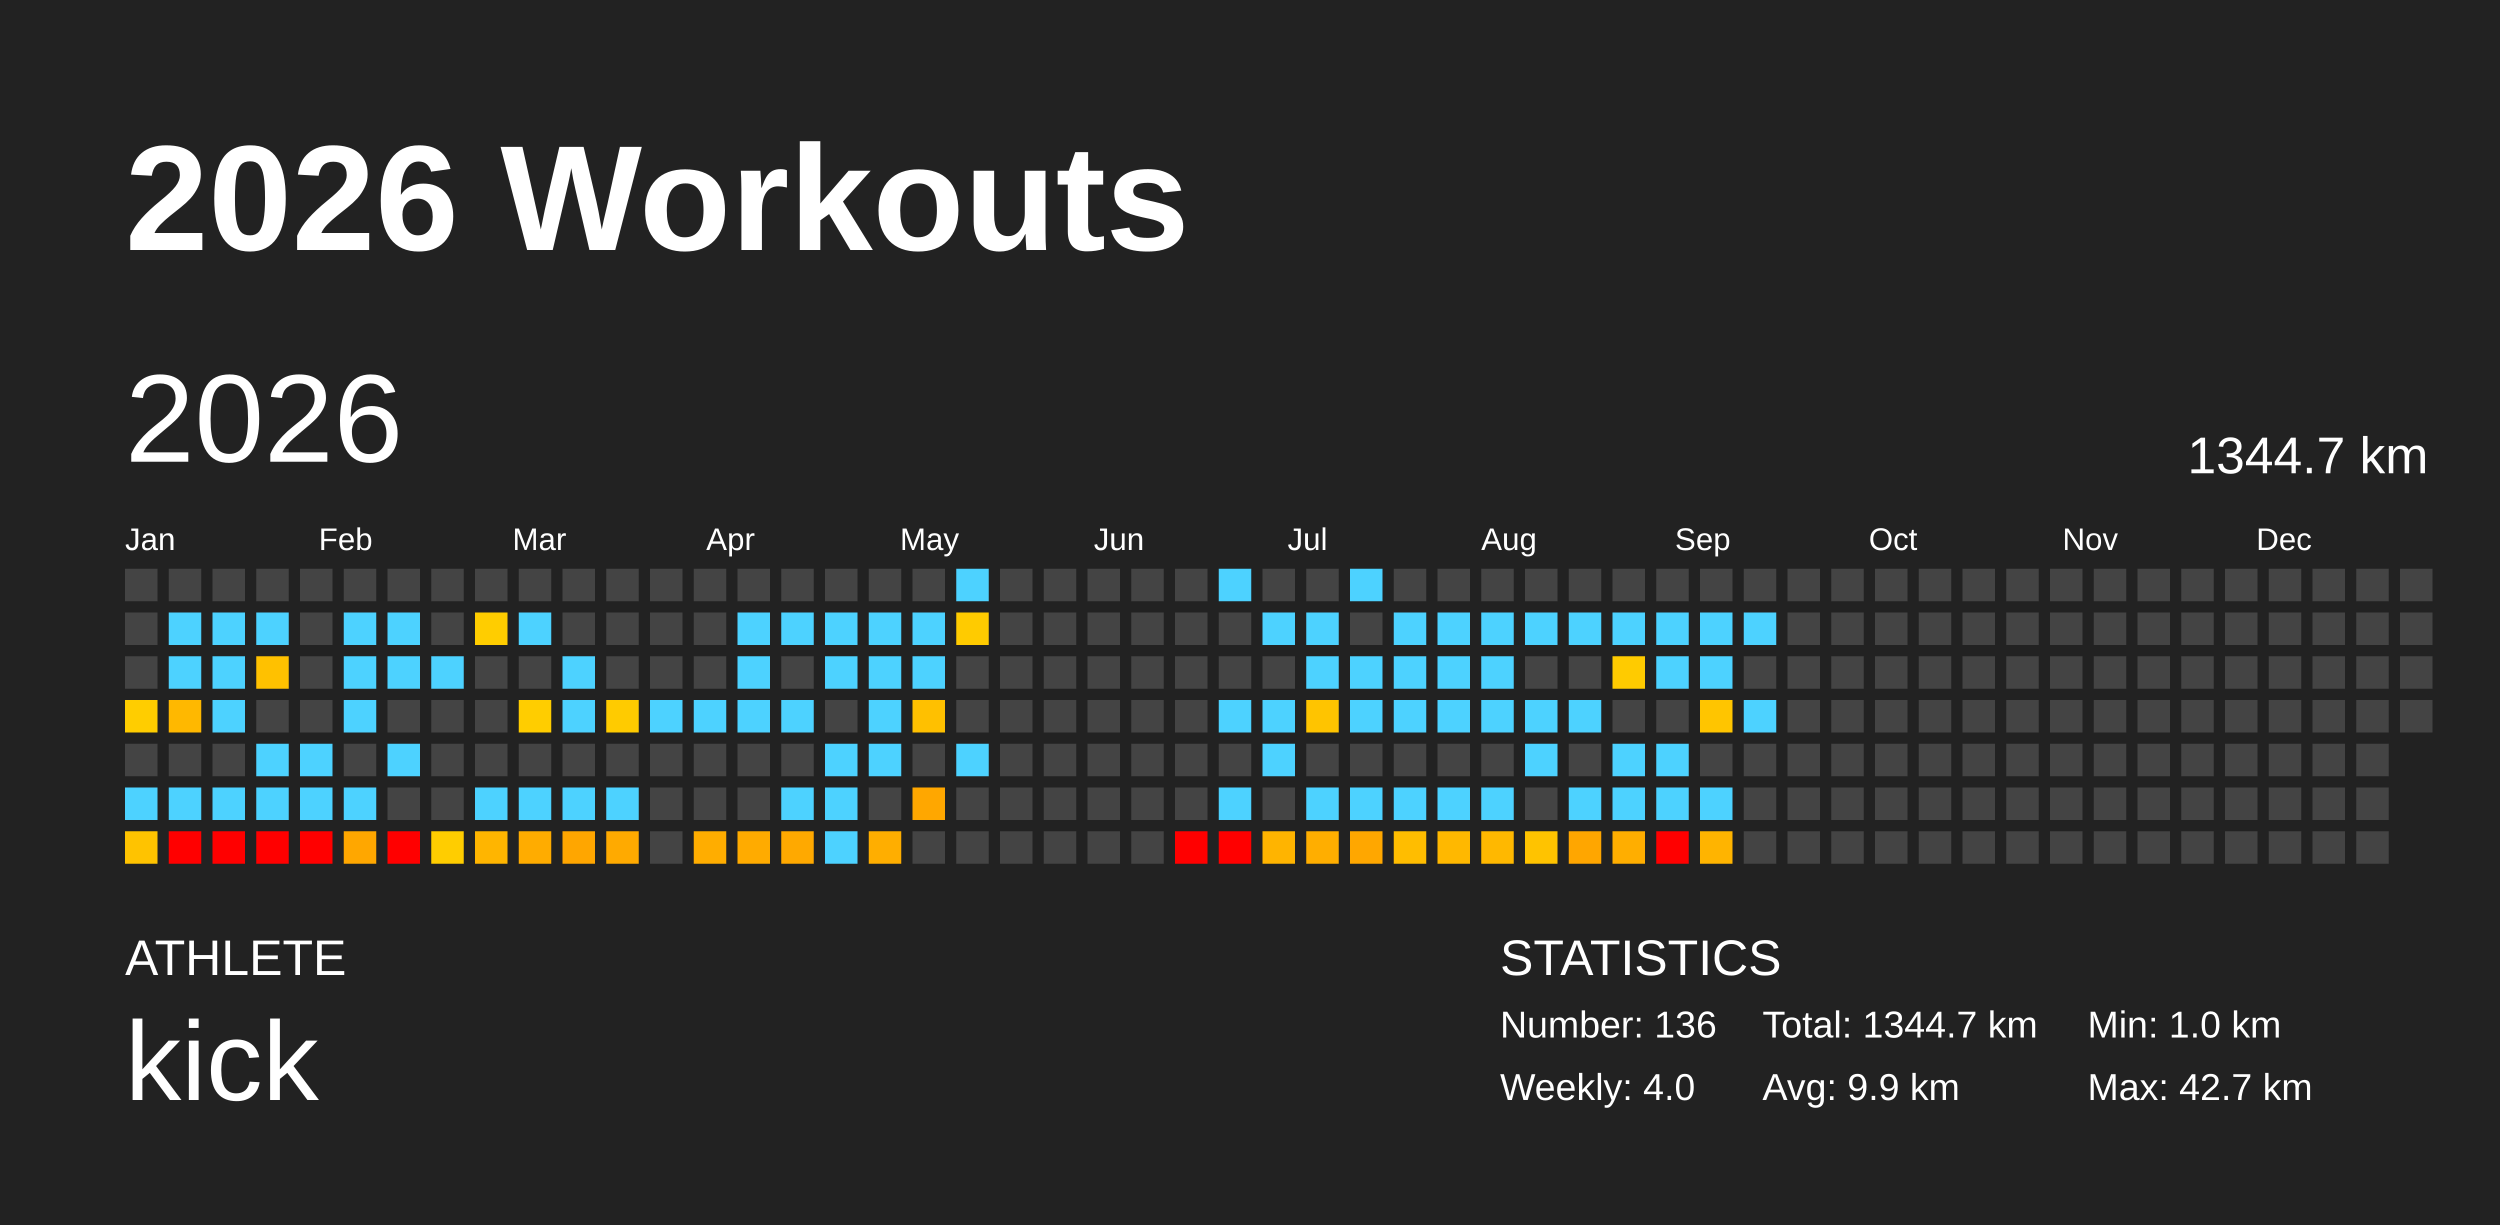
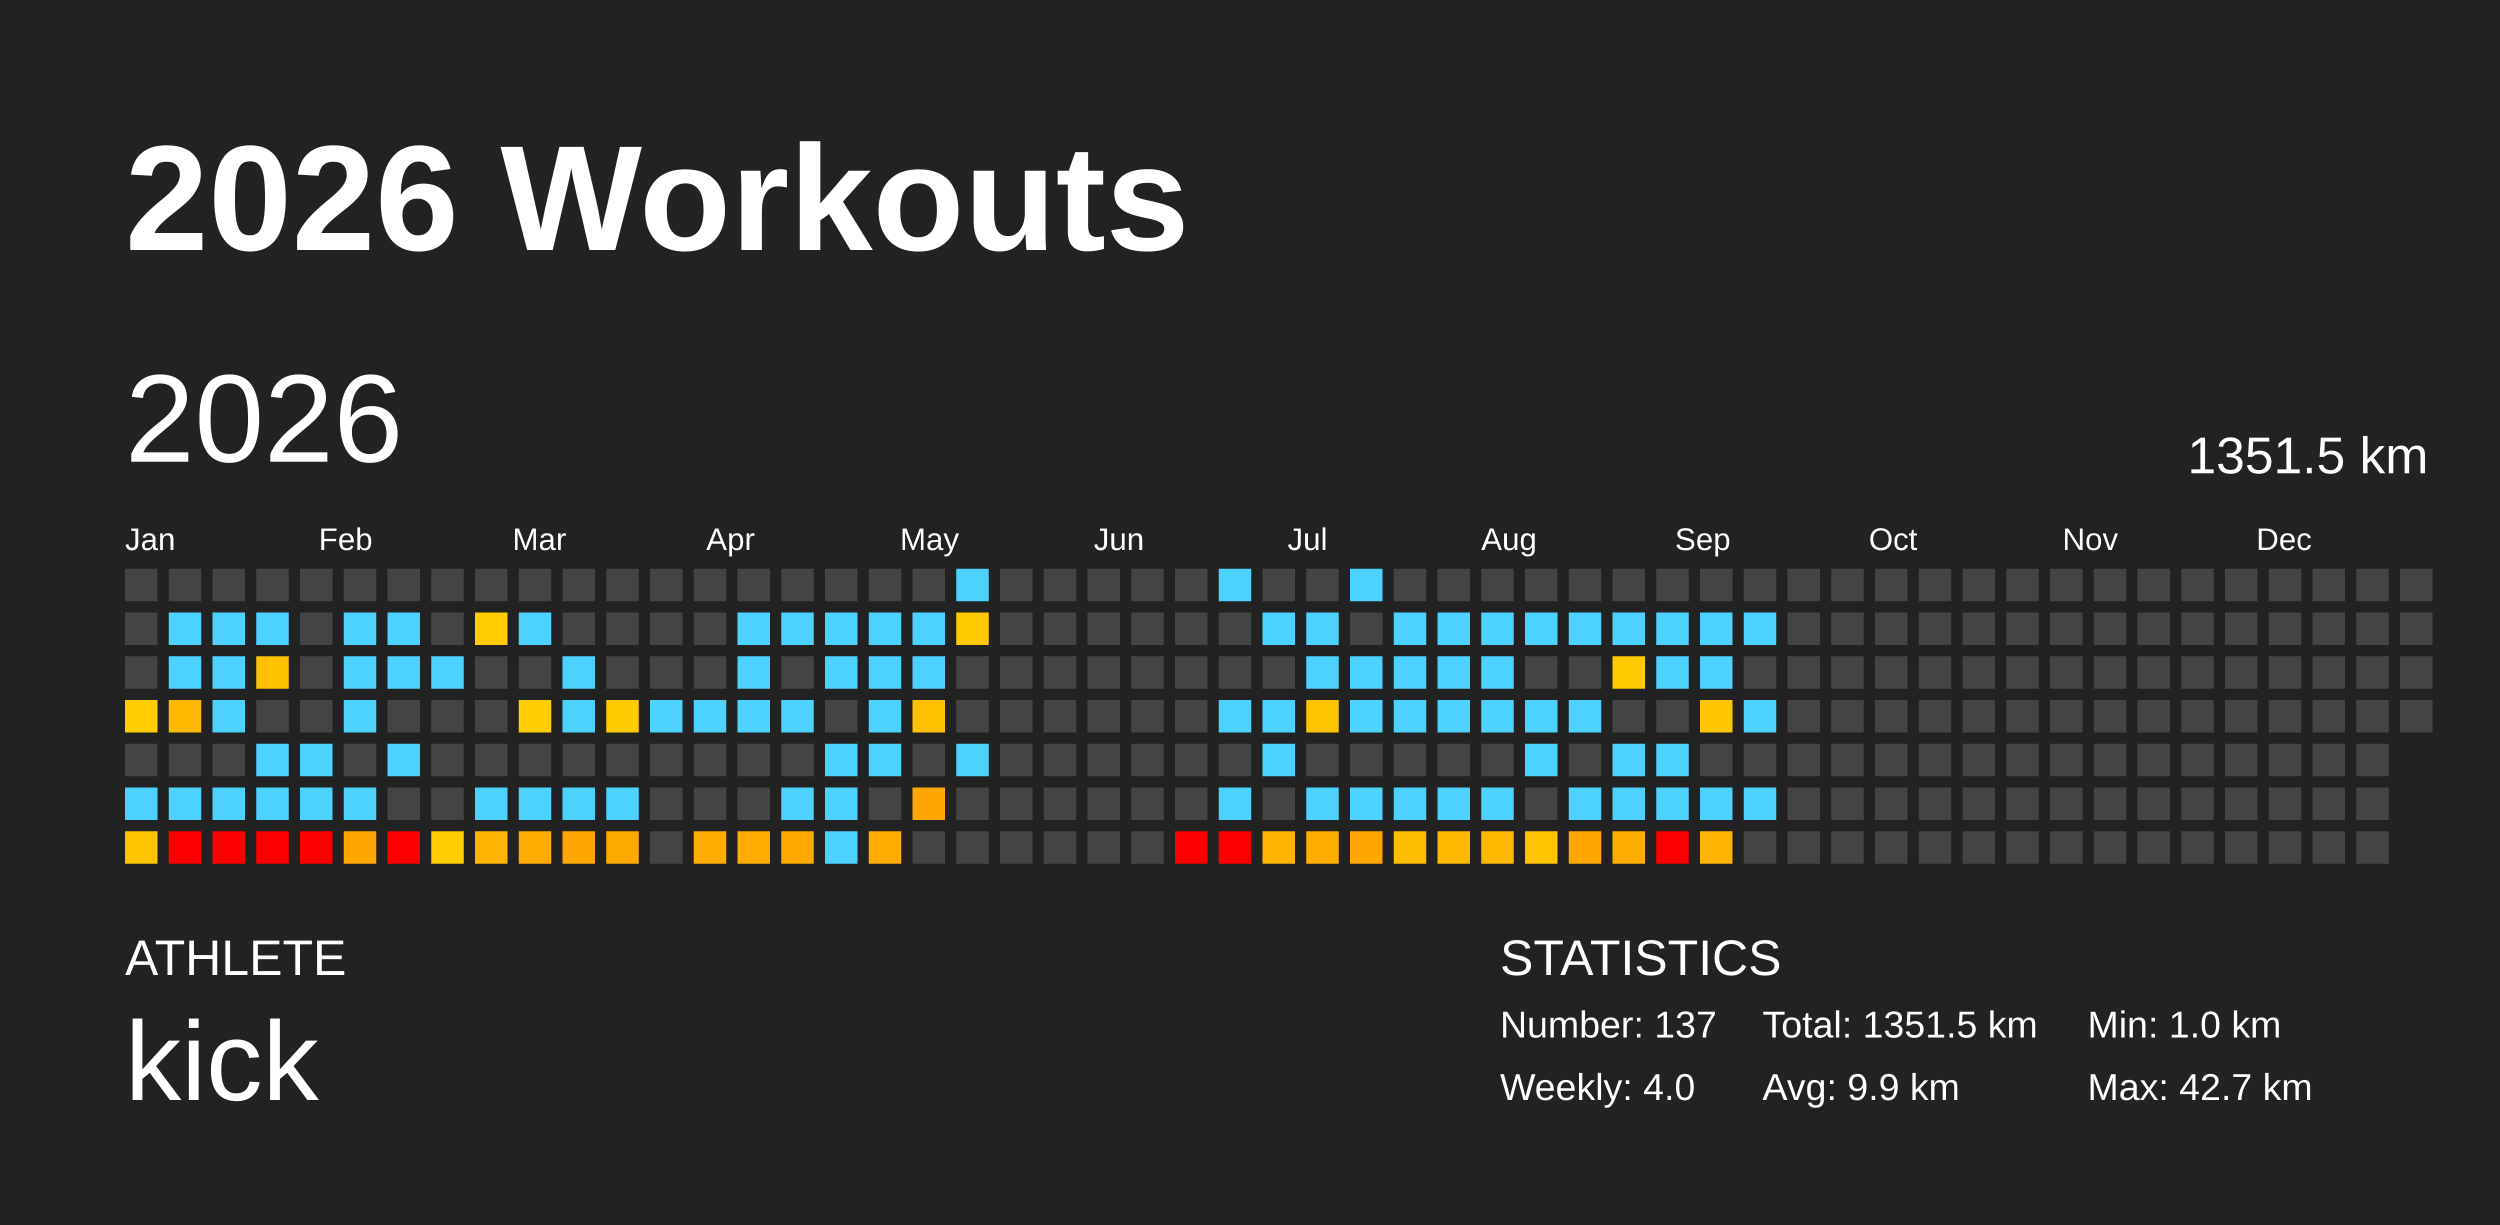
<svg xmlns="http://www.w3.org/2000/svg" baseProfile="full" height="98mm" version="1.1" viewBox="0,0,200,98" width="200mm">
  <defs />
  <rect fill="#222222" height="98" width="200" x="0" y="0" />
  <text fill="#FFFFFF" style="font-size:12px; font-family:Arial; font-weight:bold;" x="10" y="20">2026 Workouts</text>
  <text fill="#FFFFFF" style="font-size:4px; font-family:Arial" x="10" y="78">ATHLETE</text>
  <text fill="#FFFFFF" style="font-size:9px; font-family:Arial" x="10" y="88">kick</text>
  <text fill="#FFFFFF" style="font-size:4px; font-family:Arial" x="120" y="78">STATISTICS</text>
-   <text fill="#FFFFFF" style="font-size:3px; font-family:Arial" x="120" y="83">Number: 136</text>
+   <text fill="#FFFFFF" style="font-size:3px; font-family:Arial" x="120" y="83">Number: 137</text>
  <text fill="#FFFFFF" style="font-size:3px; font-family:Arial" x="120" y="88">Weekly: 4.0</text>
-   <text fill="#FFFFFF" style="font-size:3px; font-family:Arial" x="141" y="83">Total: 1344.7 km</text>
+   <text fill="#FFFFFF" style="font-size:3px; font-family:Arial" x="141" y="83">Total: 1351.5 km</text>
  <text fill="#FFFFFF" style="font-size:3px; font-family:Arial" x="141" y="88">Avg: 9.9 km</text>
  <text fill="#FFFFFF" style="font-size:3px; font-family:Arial" x="167" y="83">Min: 1.0 km</text>
  <text fill="#FFFFFF" style="font-size:3px; font-family:Arial" x="167" y="88">Max: 42.7 km</text>
  <text dominant-baseline="hanging" fill="#FFFFFF" style="font-size:10.0px; font-family:Arial;" x="10" y="30">2026</text>
-   <text dominant-baseline="hanging" fill="#FFFFFF" style="font-size:4.125px; font-family:Arial;" x="175" y="35">1344.7 km</text>
+   <text dominant-baseline="hanging" fill="#FFFFFF" style="font-size:4.125px; font-family:Arial;" x="175" y="35">1351.5 km</text>
  <text fill="#FFFFFF" style="font-size:2.5px; font-family:Arial" x="10.0" y="44">Jan</text>
  <text fill="#FFFFFF" style="font-size:2.5px; font-family:Arial" x="25.5" y="44">Feb</text>
  <text fill="#FFFFFF" style="font-size:2.5px; font-family:Arial" x="41.0" y="44">Mar</text>
  <text fill="#FFFFFF" style="font-size:2.5px; font-family:Arial" x="56.5" y="44">Apr</text>
  <text fill="#FFFFFF" style="font-size:2.5px; font-family:Arial" x="72.0" y="44">May</text>
  <text fill="#FFFFFF" style="font-size:2.5px; font-family:Arial" x="87.5" y="44">Jun</text>
  <text fill="#FFFFFF" style="font-size:2.5px; font-family:Arial" x="103.0" y="44">Jul</text>
  <text fill="#FFFFFF" style="font-size:2.5px; font-family:Arial" x="118.5" y="44">Aug</text>
  <text fill="#FFFFFF" style="font-size:2.5px; font-family:Arial" x="134.0" y="44">Sep</text>
  <text fill="#FFFFFF" style="font-size:2.5px; font-family:Arial" x="149.5" y="44">Oct</text>
  <text fill="#FFFFFF" style="font-size:2.5px; font-family:Arial" x="165.0" y="44">Nov</text>
  <text fill="#FFFFFF" style="font-size:2.5px; font-family:Arial" x="180.5" y="44">Dec</text>
  <rect fill="#444444" height="2.6" width="2.6" x="10.0" y="45.5" />
  <rect fill="#444444" height="2.6" width="2.6" x="10.0" y="49.0" />
  <rect fill="#444444" height="2.6" width="2.6" x="10.0" y="52.5" />
  <rect fill="#ffcd00" height="2.6" width="2.6" x="10.0" y="56.0" />
  <rect fill="#444444" height="2.6" width="2.6" x="10.0" y="59.5" />
  <rect fill="#4dd2ff" height="2.6" width="2.6" x="10.0" y="63.0" />
  <rect fill="#ffc300" height="2.6" width="2.6" x="10.0" y="66.5" />
  <rect fill="#444444" height="2.6" width="2.6" x="13.5" y="45.5" />
  <rect fill="#4dd2ff" height="2.6" width="2.6" x="13.5" y="49.0" />
  <rect fill="#4dd2ff" height="2.6" width="2.6" x="13.5" y="52.5" />
  <rect fill="#ffb800" height="2.6" width="2.6" x="13.5" y="56.0" />
  <rect fill="#444444" height="2.6" width="2.6" x="13.5" y="59.5" />
  <rect fill="#4dd2ff" height="2.6" width="2.6" x="13.5" y="63.0" />
  <rect fill="red" height="2.6" width="2.6" x="13.5" y="66.5" />
  <rect fill="#444444" height="2.6" width="2.6" x="17.0" y="45.5" />
  <rect fill="#4dd2ff" height="2.6" width="2.6" x="17.0" y="49.0" />
  <rect fill="#4dd2ff" height="2.6" width="2.6" x="17.0" y="52.5" />
  <rect fill="#4dd2ff" height="2.6" width="2.6" x="17.0" y="56.0" />
  <rect fill="#444444" height="2.6" width="2.6" x="17.0" y="59.5" />
  <rect fill="#4dd2ff" height="2.6" width="2.6" x="17.0" y="63.0" />
  <rect fill="red" height="2.6" width="2.6" x="17.0" y="66.5" />
  <rect fill="#444444" height="2.6" width="2.6" x="20.5" y="45.5" />
  <rect fill="#4dd2ff" height="2.6" width="2.6" x="20.5" y="49.0" />
  <rect fill="#ffc100" height="2.6" width="2.6" x="20.5" y="52.5" />
  <rect fill="#444444" height="2.6" width="2.6" x="20.5" y="56.0" />
  <rect fill="#4dd2ff" height="2.6" width="2.6" x="20.5" y="59.5" />
  <rect fill="#4dd2ff" height="2.6" width="2.6" x="20.5" y="63.0" />
  <rect fill="red" height="2.6" width="2.6" x="20.5" y="66.5" />
  <rect fill="#444444" height="2.6" width="2.6" x="24.0" y="45.5" />
  <rect fill="#444444" height="2.6" width="2.6" x="24.0" y="49.0" />
  <rect fill="#444444" height="2.6" width="2.6" x="24.0" y="52.5" />
  <rect fill="#444444" height="2.6" width="2.6" x="24.0" y="56.0" />
  <rect fill="#4dd2ff" height="2.6" width="2.6" x="24.0" y="59.5" />
  <rect fill="#4dd2ff" height="2.6" width="2.6" x="24.0" y="63.0" />
  <rect fill="red" height="2.6" width="2.6" x="24.0" y="66.5" />
  <rect fill="#444444" height="2.6" width="2.6" x="27.5" y="45.5" />
  <rect fill="#4dd2ff" height="2.6" width="2.6" x="27.5" y="49.0" />
  <rect fill="#4dd2ff" height="2.6" width="2.6" x="27.5" y="52.5" />
  <rect fill="#4dd2ff" height="2.6" width="2.6" x="27.5" y="56.0" />
  <rect fill="#444444" height="2.6" width="2.6" x="27.5" y="59.5" />
  <rect fill="#4dd2ff" height="2.6" width="2.6" x="27.5" y="63.0" />
  <rect fill="#ffa700" height="2.6" width="2.6" x="27.5" y="66.5" />
  <rect fill="#444444" height="2.6" width="2.6" x="31.0" y="45.5" />
  <rect fill="#4dd2ff" height="2.6" width="2.6" x="31.0" y="49.0" />
  <rect fill="#4dd2ff" height="2.6" width="2.6" x="31.0" y="52.5" />
  <rect fill="#444444" height="2.6" width="2.6" x="31.0" y="56.0" />
  <rect fill="#4dd2ff" height="2.6" width="2.6" x="31.0" y="59.5" />
  <rect fill="#444444" height="2.6" width="2.6" x="31.0" y="63.0" />
  <rect fill="red" height="2.6" width="2.6" x="31.0" y="66.5" />
  <rect fill="#444444" height="2.6" width="2.6" x="34.5" y="45.5" />
  <rect fill="#444444" height="2.6" width="2.6" x="34.5" y="49.0" />
  <rect fill="#4dd2ff" height="2.6" width="2.6" x="34.5" y="52.5" />
  <rect fill="#444444" height="2.6" width="2.6" x="34.5" y="56.0" />
  <rect fill="#444444" height="2.6" width="2.6" x="34.5" y="59.5" />
  <rect fill="#444444" height="2.6" width="2.6" x="34.5" y="63.0" />
  <rect fill="#ffcd00" height="2.6" width="2.6" x="34.5" y="66.5" />
  <rect fill="#444444" height="2.6" width="2.6" x="38.0" y="45.5" />
  <rect fill="#ffcd00" height="2.6" width="2.6" x="38.0" y="49.0" />
  <rect fill="#444444" height="2.6" width="2.6" x="38.0" y="52.5" />
  <rect fill="#444444" height="2.6" width="2.6" x="38.0" y="56.0" />
  <rect fill="#444444" height="2.6" width="2.6" x="38.0" y="59.5" />
  <rect fill="#4dd2ff" height="2.6" width="2.6" x="38.0" y="63.0" />
  <rect fill="#ffb500" height="2.6" width="2.6" x="38.0" y="66.5" />
  <rect fill="#444444" height="2.6" width="2.6" x="41.5" y="45.5" />
  <rect fill="#4dd2ff" height="2.6" width="2.6" x="41.5" y="49.0" />
  <rect fill="#444444" height="2.6" width="2.6" x="41.5" y="52.5" />
  <rect fill="#ffcd00" height="2.6" width="2.6" x="41.5" y="56.0" />
  <rect fill="#444444" height="2.6" width="2.6" x="41.5" y="59.5" />
  <rect fill="#4dd2ff" height="2.6" width="2.6" x="41.5" y="63.0" />
  <rect fill="#ffac00" height="2.6" width="2.6" x="41.5" y="66.5" />
  <rect fill="#444444" height="2.6" width="2.6" x="45.0" y="45.5" />
  <rect fill="#444444" height="2.6" width="2.6" x="45.0" y="49.0" />
  <rect fill="#4dd2ff" height="2.6" width="2.6" x="45.0" y="52.5" />
  <rect fill="#4dd2ff" height="2.6" width="2.6" x="45.0" y="56.0" />
  <rect fill="#444444" height="2.6" width="2.6" x="45.0" y="59.5" />
  <rect fill="#4dd2ff" height="2.6" width="2.6" x="45.0" y="63.0" />
  <rect fill="#ffa600" height="2.6" width="2.6" x="45.0" y="66.5" />
  <rect fill="#444444" height="2.6" width="2.6" x="48.5" y="45.5" />
  <rect fill="#444444" height="2.6" width="2.6" x="48.5" y="49.0" />
  <rect fill="#444444" height="2.6" width="2.6" x="48.5" y="52.5" />
  <rect fill="#ffcb00" height="2.6" width="2.6" x="48.5" y="56.0" />
  <rect fill="#444444" height="2.6" width="2.6" x="48.5" y="59.5" />
  <rect fill="#4dd2ff" height="2.6" width="2.6" x="48.5" y="63.0" />
  <rect fill="#ffaa00" height="2.6" width="2.6" x="48.5" y="66.5" />
  <rect fill="#444444" height="2.6" width="2.6" x="52.0" y="45.5" />
  <rect fill="#444444" height="2.6" width="2.6" x="52.0" y="49.0" />
  <rect fill="#444444" height="2.6" width="2.6" x="52.0" y="52.5" />
  <rect fill="#4dd2ff" height="2.6" width="2.6" x="52.0" y="56.0" />
  <rect fill="#444444" height="2.6" width="2.6" x="52.0" y="59.5" />
  <rect fill="#444444" height="2.6" width="2.6" x="52.0" y="63.0" />
  <rect fill="#444444" height="2.6" width="2.6" x="52.0" y="66.5" />
  <rect fill="#444444" height="2.6" width="2.6" x="55.5" y="45.5" />
  <rect fill="#444444" height="2.6" width="2.6" x="55.5" y="49.0" />
  <rect fill="#444444" height="2.6" width="2.6" x="55.5" y="52.5" />
  <rect fill="#4dd2ff" height="2.6" width="2.6" x="55.5" y="56.0" />
  <rect fill="#444444" height="2.6" width="2.6" x="55.5" y="59.5" />
  <rect fill="#444444" height="2.6" width="2.6" x="55.5" y="63.0" />
  <rect fill="#ffad00" height="2.6" width="2.6" x="55.5" y="66.5" />
  <rect fill="#444444" height="2.6" width="2.6" x="59.0" y="45.5" />
  <rect fill="#4dd2ff" height="2.6" width="2.6" x="59.0" y="49.0" />
  <rect fill="#4dd2ff" height="2.6" width="2.6" x="59.0" y="52.5" />
  <rect fill="#4dd2ff" height="2.6" width="2.6" x="59.0" y="56.0" />
  <rect fill="#444444" height="2.6" width="2.6" x="59.0" y="59.5" />
  <rect fill="#444444" height="2.6" width="2.6" x="59.0" y="63.0" />
  <rect fill="#ffab00" height="2.6" width="2.6" x="59.0" y="66.5" />
  <rect fill="#444444" height="2.6" width="2.6" x="62.5" y="45.5" />
  <rect fill="#4dd2ff" height="2.6" width="2.6" x="62.5" y="49.0" />
  <rect fill="#444444" height="2.6" width="2.6" x="62.5" y="52.5" />
  <rect fill="#4dd2ff" height="2.6" width="2.6" x="62.5" y="56.0" />
  <rect fill="#444444" height="2.6" width="2.6" x="62.5" y="59.5" />
  <rect fill="#4dd2ff" height="2.6" width="2.6" x="62.5" y="63.0" />
  <rect fill="#ffa900" height="2.6" width="2.6" x="62.5" y="66.5" />
  <rect fill="#444444" height="2.6" width="2.6" x="66.0" y="45.5" />
  <rect fill="#4dd2ff" height="2.6" width="2.6" x="66.0" y="49.0" />
  <rect fill="#4dd2ff" height="2.6" width="2.6" x="66.0" y="52.5" />
  <rect fill="#444444" height="2.6" width="2.6" x="66.0" y="56.0" />
  <rect fill="#4dd2ff" height="2.6" width="2.6" x="66.0" y="59.5" />
  <rect fill="#4dd2ff" height="2.6" width="2.6" x="66.0" y="63.0" />
  <rect fill="#4dd2ff" height="2.6" width="2.6" x="66.0" y="66.5" />
  <rect fill="#444444" height="2.6" width="2.6" x="69.5" y="45.5" />
  <rect fill="#4dd2ff" height="2.6" width="2.6" x="69.5" y="49.0" />
  <rect fill="#4dd2ff" height="2.6" width="2.6" x="69.5" y="52.5" />
  <rect fill="#4dd2ff" height="2.6" width="2.6" x="69.5" y="56.0" />
  <rect fill="#4dd2ff" height="2.6" width="2.6" x="69.5" y="59.5" />
  <rect fill="#444444" height="2.6" width="2.6" x="69.5" y="63.0" />
  <rect fill="#ffae00" height="2.6" width="2.6" x="69.5" y="66.5" />
  <rect fill="#444444" height="2.6" width="2.6" x="73.0" y="45.5" />
  <rect fill="#4dd2ff" height="2.6" width="2.6" x="73.0" y="49.0" />
  <rect fill="#4dd2ff" height="2.6" width="2.6" x="73.0" y="52.5" />
  <rect fill="#ffc000" height="2.6" width="2.6" x="73.0" y="56.0" />
  <rect fill="#444444" height="2.6" width="2.6" x="73.0" y="59.5" />
  <rect fill="#ffa700" height="2.6" width="2.6" x="73.0" y="63.0" />
  <rect fill="#444444" height="2.6" width="2.6" x="73.0" y="66.5" />
  <rect fill="#4dd2ff" height="2.6" width="2.6" x="76.5" y="45.5" />
  <rect fill="#ffcb00" height="2.6" width="2.6" x="76.5" y="49.0" />
  <rect fill="#444444" height="2.6" width="2.6" x="76.5" y="52.5" />
  <rect fill="#444444" height="2.6" width="2.6" x="76.5" y="56.0" />
  <rect fill="#4dd2ff" height="2.6" width="2.6" x="76.5" y="59.5" />
  <rect fill="#444444" height="2.6" width="2.6" x="76.5" y="63.0" />
  <rect fill="#444444" height="2.6" width="2.6" x="76.5" y="66.5" />
  <rect fill="#444444" height="2.6" width="2.6" x="80.0" y="45.5" />
  <rect fill="#444444" height="2.6" width="2.6" x="80.0" y="49.0" />
  <rect fill="#444444" height="2.6" width="2.6" x="80.0" y="52.5" />
  <rect fill="#444444" height="2.6" width="2.6" x="80.0" y="56.0" />
  <rect fill="#444444" height="2.6" width="2.6" x="80.0" y="59.5" />
  <rect fill="#444444" height="2.6" width="2.6" x="80.0" y="63.0" />
  <rect fill="#444444" height="2.6" width="2.6" x="80.0" y="66.5" />
  <rect fill="#444444" height="2.6" width="2.6" x="83.5" y="45.5" />
  <rect fill="#444444" height="2.6" width="2.6" x="83.5" y="49.0" />
  <rect fill="#444444" height="2.6" width="2.6" x="83.5" y="52.5" />
  <rect fill="#444444" height="2.6" width="2.6" x="83.5" y="56.0" />
  <rect fill="#444444" height="2.6" width="2.6" x="83.5" y="59.5" />
  <rect fill="#444444" height="2.6" width="2.6" x="83.5" y="63.0" />
  <rect fill="#444444" height="2.6" width="2.6" x="83.5" y="66.5" />
  <rect fill="#444444" height="2.6" width="2.6" x="87.0" y="45.5" />
  <rect fill="#444444" height="2.6" width="2.6" x="87.0" y="49.0" />
  <rect fill="#444444" height="2.6" width="2.6" x="87.0" y="52.5" />
  <rect fill="#444444" height="2.6" width="2.6" x="87.0" y="56.0" />
  <rect fill="#444444" height="2.6" width="2.6" x="87.0" y="59.5" />
  <rect fill="#444444" height="2.6" width="2.6" x="87.0" y="63.0" />
  <rect fill="#444444" height="2.6" width="2.6" x="87.0" y="66.5" />
  <rect fill="#444444" height="2.6" width="2.6" x="90.5" y="45.5" />
  <rect fill="#444444" height="2.6" width="2.6" x="90.5" y="49.0" />
  <rect fill="#444444" height="2.6" width="2.6" x="90.5" y="52.5" />
  <rect fill="#444444" height="2.6" width="2.6" x="90.5" y="56.0" />
  <rect fill="#444444" height="2.6" width="2.6" x="90.5" y="59.5" />
  <rect fill="#444444" height="2.6" width="2.6" x="90.5" y="63.0" />
  <rect fill="#444444" height="2.6" width="2.6" x="90.5" y="66.5" />
  <rect fill="#444444" height="2.6" width="2.6" x="94.0" y="45.5" />
  <rect fill="#444444" height="2.6" width="2.6" x="94.0" y="49.0" />
  <rect fill="#444444" height="2.6" width="2.6" x="94.0" y="52.5" />
  <rect fill="#444444" height="2.6" width="2.6" x="94.0" y="56.0" />
  <rect fill="#444444" height="2.6" width="2.6" x="94.0" y="59.5" />
  <rect fill="#444444" height="2.6" width="2.6" x="94.0" y="63.0" />
  <rect fill="red" height="2.6" width="2.6" x="94.0" y="66.5" />
  <rect fill="#4dd2ff" height="2.6" width="2.6" x="97.5" y="45.5" />
  <rect fill="#444444" height="2.6" width="2.6" x="97.5" y="49.0" />
  <rect fill="#444444" height="2.6" width="2.6" x="97.5" y="52.5" />
  <rect fill="#4dd2ff" height="2.6" width="2.6" x="97.5" y="56.0" />
  <rect fill="#444444" height="2.6" width="2.6" x="97.5" y="59.5" />
  <rect fill="#4dd2ff" height="2.6" width="2.6" x="97.5" y="63.0" />
  <rect fill="red" height="2.6" width="2.6" x="97.5" y="66.5" />
  <rect fill="#444444" height="2.6" width="2.6" x="101.0" y="45.5" />
  <rect fill="#4dd2ff" height="2.6" width="2.6" x="101.0" y="49.0" />
  <rect fill="#444444" height="2.6" width="2.6" x="101.0" y="52.5" />
  <rect fill="#4dd2ff" height="2.6" width="2.6" x="101.0" y="56.0" />
  <rect fill="#4dd2ff" height="2.6" width="2.6" x="101.0" y="59.5" />
  <rect fill="#444444" height="2.6" width="2.6" x="101.0" y="63.0" />
  <rect fill="#ffb400" height="2.6" width="2.6" x="101.0" y="66.5" />
  <rect fill="#444444" height="2.6" width="2.6" x="104.5" y="45.5" />
  <rect fill="#4dd2ff" height="2.6" width="2.6" x="104.5" y="49.0" />
  <rect fill="#4dd2ff" height="2.6" width="2.6" x="104.5" y="52.5" />
  <rect fill="#ffc400" height="2.6" width="2.6" x="104.5" y="56.0" />
  <rect fill="#444444" height="2.6" width="2.6" x="104.5" y="59.5" />
  <rect fill="#4dd2ff" height="2.6" width="2.6" x="104.5" y="63.0" />
  <rect fill="#ffae00" height="2.6" width="2.6" x="104.5" y="66.5" />
  <rect fill="#4dd2ff" height="2.6" width="2.6" x="108.0" y="45.5" />
  <rect fill="#444444" height="2.6" width="2.6" x="108.0" y="49.0" />
  <rect fill="#4dd2ff" height="2.6" width="2.6" x="108.0" y="52.5" />
  <rect fill="#4dd2ff" height="2.6" width="2.6" x="108.0" y="56.0" />
  <rect fill="#444444" height="2.6" width="2.6" x="108.0" y="59.5" />
  <rect fill="#4dd2ff" height="2.6" width="2.6" x="108.0" y="63.0" />
  <rect fill="#ffa700" height="2.6" width="2.6" x="108.0" y="66.5" />
  <rect fill="#444444" height="2.6" width="2.6" x="111.5" y="45.5" />
  <rect fill="#4dd2ff" height="2.6" width="2.6" x="111.5" y="49.0" />
  <rect fill="#4dd2ff" height="2.6" width="2.6" x="111.5" y="52.5" />
  <rect fill="#4dd2ff" height="2.6" width="2.6" x="111.5" y="56.0" />
  <rect fill="#444444" height="2.6" width="2.6" x="111.5" y="59.5" />
  <rect fill="#4dd2ff" height="2.6" width="2.6" x="111.5" y="63.0" />
  <rect fill="#ffbd00" height="2.6" width="2.6" x="111.5" y="66.5" />
  <rect fill="#444444" height="2.6" width="2.6" x="115.0" y="45.5" />
  <rect fill="#4dd2ff" height="2.6" width="2.6" x="115.0" y="49.0" />
  <rect fill="#4dd2ff" height="2.6" width="2.6" x="115.0" y="52.5" />
  <rect fill="#4dd2ff" height="2.6" width="2.6" x="115.0" y="56.0" />
  <rect fill="#444444" height="2.6" width="2.6" x="115.0" y="59.5" />
  <rect fill="#4dd2ff" height="2.6" width="2.6" x="115.0" y="63.0" />
  <rect fill="#ffb800" height="2.6" width="2.6" x="115.0" y="66.5" />
  <rect fill="#444444" height="2.6" width="2.6" x="118.5" y="45.5" />
  <rect fill="#4dd2ff" height="2.6" width="2.6" x="118.5" y="49.0" />
  <rect fill="#4dd2ff" height="2.6" width="2.6" x="118.5" y="52.5" />
  <rect fill="#4dd2ff" height="2.6" width="2.6" x="118.5" y="56.0" />
  <rect fill="#444444" height="2.6" width="2.6" x="118.5" y="59.5" />
  <rect fill="#4dd2ff" height="2.6" width="2.6" x="118.5" y="63.0" />
  <rect fill="#ffb800" height="2.6" width="2.6" x="118.5" y="66.5" />
  <rect fill="#444444" height="2.6" width="2.6" x="122.0" y="45.5" />
  <rect fill="#4dd2ff" height="2.6" width="2.6" x="122.0" y="49.0" />
  <rect fill="#444444" height="2.6" width="2.6" x="122.0" y="52.5" />
  <rect fill="#4dd2ff" height="2.6" width="2.6" x="122.0" y="56.0" />
  <rect fill="#4dd2ff" height="2.6" width="2.6" x="122.0" y="59.5" />
  <rect fill="#444444" height="2.6" width="2.6" x="122.0" y="63.0" />
  <rect fill="#ffc300" height="2.6" width="2.6" x="122.0" y="66.5" />
  <rect fill="#444444" height="2.6" width="2.6" x="125.5" y="45.5" />
  <rect fill="#4dd2ff" height="2.6" width="2.6" x="125.5" y="49.0" />
  <rect fill="#444444" height="2.6" width="2.6" x="125.5" y="52.5" />
  <rect fill="#4dd2ff" height="2.6" width="2.6" x="125.5" y="56.0" />
  <rect fill="#444444" height="2.6" width="2.6" x="125.5" y="59.5" />
  <rect fill="#4dd2ff" height="2.6" width="2.6" x="125.5" y="63.0" />
  <rect fill="#ffa600" height="2.6" width="2.6" x="125.5" y="66.5" />
  <rect fill="#444444" height="2.6" width="2.6" x="129.0" y="45.5" />
  <rect fill="#4dd2ff" height="2.6" width="2.6" x="129.0" y="49.0" />
  <rect fill="#ffcb00" height="2.6" width="2.6" x="129.0" y="52.5" />
  <rect fill="#444444" height="2.6" width="2.6" x="129.0" y="56.0" />
  <rect fill="#4dd2ff" height="2.6" width="2.6" x="129.0" y="59.5" />
  <rect fill="#4dd2ff" height="2.6" width="2.6" x="129.0" y="63.0" />
  <rect fill="#ffae00" height="2.6" width="2.6" x="129.0" y="66.5" />
  <rect fill="#444444" height="2.6" width="2.6" x="132.5" y="45.5" />
  <rect fill="#4dd2ff" height="2.6" width="2.6" x="132.5" y="49.0" />
  <rect fill="#4dd2ff" height="2.6" width="2.6" x="132.5" y="52.5" />
  <rect fill="#444444" height="2.6" width="2.6" x="132.5" y="56.0" />
  <rect fill="#4dd2ff" height="2.6" width="2.6" x="132.5" y="59.5" />
  <rect fill="#4dd2ff" height="2.6" width="2.6" x="132.5" y="63.0" />
  <rect fill="red" height="2.6" width="2.6" x="132.5" y="66.5" />
  <rect fill="#444444" height="2.6" width="2.6" x="136.0" y="45.5" />
  <rect fill="#4dd2ff" height="2.6" width="2.6" x="136.0" y="49.0" />
  <rect fill="#4dd2ff" height="2.6" width="2.6" x="136.0" y="52.5" />
  <rect fill="#ffc500" height="2.6" width="2.6" x="136.0" y="56.0" />
  <rect fill="#444444" height="2.6" width="2.6" x="136.0" y="59.5" />
  <rect fill="#4dd2ff" height="2.6" width="2.6" x="136.0" y="63.0" />
  <rect fill="#ffb400" height="2.6" width="2.6" x="136.0" y="66.5" />
  <rect fill="#444444" height="2.6" width="2.6" x="139.5" y="45.5" />
  <rect fill="#4dd2ff" height="2.6" width="2.6" x="139.5" y="49.0" />
  <rect fill="#444444" height="2.6" width="2.6" x="139.5" y="52.5" />
  <rect fill="#4dd2ff" height="2.6" width="2.6" x="139.5" y="56.0" />
  <rect fill="#444444" height="2.6" width="2.6" x="139.5" y="59.5" />
-   <rect fill="#444444" height="2.6" width="2.6" x="139.5" y="63.0" />
+   <rect fill="#4dd2ff" height="2.6" width="2.6" x="139.5" y="63.0" />
  <rect fill="#444444" height="2.6" width="2.6" x="139.5" y="66.5" />
  <rect fill="#444444" height="2.6" width="2.6" x="143.0" y="45.5" />
  <rect fill="#444444" height="2.6" width="2.6" x="143.0" y="49.0" />
  <rect fill="#444444" height="2.6" width="2.6" x="143.0" y="52.5" />
  <rect fill="#444444" height="2.6" width="2.6" x="143.0" y="56.0" />
  <rect fill="#444444" height="2.6" width="2.6" x="143.0" y="59.5" />
  <rect fill="#444444" height="2.6" width="2.6" x="143.0" y="63.0" />
  <rect fill="#444444" height="2.6" width="2.6" x="143.0" y="66.5" />
  <rect fill="#444444" height="2.6" width="2.6" x="146.5" y="45.5" />
  <rect fill="#444444" height="2.6" width="2.6" x="146.5" y="49.0" />
  <rect fill="#444444" height="2.6" width="2.6" x="146.5" y="52.5" />
  <rect fill="#444444" height="2.6" width="2.6" x="146.5" y="56.0" />
  <rect fill="#444444" height="2.6" width="2.6" x="146.5" y="59.5" />
  <rect fill="#444444" height="2.6" width="2.6" x="146.5" y="63.0" />
  <rect fill="#444444" height="2.6" width="2.6" x="146.5" y="66.5" />
  <rect fill="#444444" height="2.6" width="2.6" x="150.0" y="45.5" />
  <rect fill="#444444" height="2.6" width="2.6" x="150.0" y="49.0" />
  <rect fill="#444444" height="2.6" width="2.6" x="150.0" y="52.5" />
  <rect fill="#444444" height="2.6" width="2.6" x="150.0" y="56.0" />
  <rect fill="#444444" height="2.6" width="2.6" x="150.0" y="59.5" />
  <rect fill="#444444" height="2.6" width="2.6" x="150.0" y="63.0" />
  <rect fill="#444444" height="2.6" width="2.6" x="150.0" y="66.5" />
  <rect fill="#444444" height="2.6" width="2.6" x="153.5" y="45.5" />
  <rect fill="#444444" height="2.6" width="2.6" x="153.5" y="49.0" />
  <rect fill="#444444" height="2.6" width="2.6" x="153.5" y="52.5" />
  <rect fill="#444444" height="2.6" width="2.6" x="153.5" y="56.0" />
  <rect fill="#444444" height="2.6" width="2.6" x="153.5" y="59.5" />
  <rect fill="#444444" height="2.6" width="2.6" x="153.5" y="63.0" />
  <rect fill="#444444" height="2.6" width="2.6" x="153.5" y="66.5" />
  <rect fill="#444444" height="2.6" width="2.6" x="157.0" y="45.5" />
  <rect fill="#444444" height="2.6" width="2.6" x="157.0" y="49.0" />
  <rect fill="#444444" height="2.6" width="2.6" x="157.0" y="52.5" />
  <rect fill="#444444" height="2.6" width="2.6" x="157.0" y="56.0" />
  <rect fill="#444444" height="2.6" width="2.6" x="157.0" y="59.5" />
  <rect fill="#444444" height="2.6" width="2.6" x="157.0" y="63.0" />
  <rect fill="#444444" height="2.6" width="2.6" x="157.0" y="66.5" />
  <rect fill="#444444" height="2.6" width="2.6" x="160.5" y="45.5" />
  <rect fill="#444444" height="2.6" width="2.6" x="160.5" y="49.0" />
  <rect fill="#444444" height="2.6" width="2.6" x="160.5" y="52.5" />
  <rect fill="#444444" height="2.6" width="2.6" x="160.5" y="56.0" />
  <rect fill="#444444" height="2.6" width="2.6" x="160.5" y="59.5" />
  <rect fill="#444444" height="2.6" width="2.6" x="160.5" y="63.0" />
  <rect fill="#444444" height="2.6" width="2.6" x="160.5" y="66.5" />
  <rect fill="#444444" height="2.6" width="2.6" x="164.0" y="45.5" />
  <rect fill="#444444" height="2.6" width="2.6" x="164.0" y="49.0" />
  <rect fill="#444444" height="2.6" width="2.6" x="164.0" y="52.5" />
  <rect fill="#444444" height="2.6" width="2.6" x="164.0" y="56.0" />
  <rect fill="#444444" height="2.6" width="2.6" x="164.0" y="59.5" />
  <rect fill="#444444" height="2.6" width="2.6" x="164.0" y="63.0" />
  <rect fill="#444444" height="2.6" width="2.6" x="164.0" y="66.5" />
  <rect fill="#444444" height="2.6" width="2.6" x="167.5" y="45.5" />
  <rect fill="#444444" height="2.6" width="2.6" x="167.5" y="49.0" />
  <rect fill="#444444" height="2.6" width="2.6" x="167.5" y="52.5" />
  <rect fill="#444444" height="2.6" width="2.6" x="167.5" y="56.0" />
  <rect fill="#444444" height="2.6" width="2.6" x="167.5" y="59.5" />
  <rect fill="#444444" height="2.6" width="2.6" x="167.5" y="63.0" />
  <rect fill="#444444" height="2.6" width="2.6" x="167.5" y="66.5" />
  <rect fill="#444444" height="2.6" width="2.6" x="171.0" y="45.5" />
  <rect fill="#444444" height="2.6" width="2.6" x="171.0" y="49.0" />
  <rect fill="#444444" height="2.6" width="2.6" x="171.0" y="52.5" />
  <rect fill="#444444" height="2.6" width="2.6" x="171.0" y="56.0" />
  <rect fill="#444444" height="2.6" width="2.6" x="171.0" y="59.5" />
  <rect fill="#444444" height="2.6" width="2.6" x="171.0" y="63.0" />
  <rect fill="#444444" height="2.6" width="2.6" x="171.0" y="66.5" />
  <rect fill="#444444" height="2.6" width="2.6" x="174.5" y="45.5" />
  <rect fill="#444444" height="2.6" width="2.6" x="174.5" y="49.0" />
  <rect fill="#444444" height="2.6" width="2.6" x="174.5" y="52.5" />
  <rect fill="#444444" height="2.6" width="2.6" x="174.5" y="56.0" />
  <rect fill="#444444" height="2.6" width="2.6" x="174.5" y="59.5" />
  <rect fill="#444444" height="2.6" width="2.6" x="174.5" y="63.0" />
  <rect fill="#444444" height="2.6" width="2.6" x="174.5" y="66.5" />
  <rect fill="#444444" height="2.6" width="2.6" x="178.0" y="45.5" />
  <rect fill="#444444" height="2.6" width="2.6" x="178.0" y="49.0" />
  <rect fill="#444444" height="2.6" width="2.6" x="178.0" y="52.5" />
  <rect fill="#444444" height="2.6" width="2.6" x="178.0" y="56.0" />
  <rect fill="#444444" height="2.6" width="2.6" x="178.0" y="59.5" />
  <rect fill="#444444" height="2.6" width="2.6" x="178.0" y="63.0" />
  <rect fill="#444444" height="2.6" width="2.6" x="178.0" y="66.5" />
  <rect fill="#444444" height="2.6" width="2.6" x="181.5" y="45.5" />
  <rect fill="#444444" height="2.6" width="2.6" x="181.5" y="49.0" />
  <rect fill="#444444" height="2.6" width="2.6" x="181.5" y="52.5" />
  <rect fill="#444444" height="2.6" width="2.6" x="181.5" y="56.0" />
  <rect fill="#444444" height="2.6" width="2.6" x="181.5" y="59.5" />
  <rect fill="#444444" height="2.6" width="2.6" x="181.5" y="63.0" />
  <rect fill="#444444" height="2.6" width="2.6" x="181.5" y="66.5" />
  <rect fill="#444444" height="2.6" width="2.6" x="185.0" y="45.5" />
  <rect fill="#444444" height="2.6" width="2.6" x="185.0" y="49.0" />
  <rect fill="#444444" height="2.6" width="2.6" x="185.0" y="52.5" />
  <rect fill="#444444" height="2.6" width="2.6" x="185.0" y="56.0" />
  <rect fill="#444444" height="2.6" width="2.6" x="185.0" y="59.5" />
  <rect fill="#444444" height="2.6" width="2.6" x="185.0" y="63.0" />
  <rect fill="#444444" height="2.6" width="2.6" x="185.0" y="66.5" />
  <rect fill="#444444" height="2.6" width="2.6" x="188.5" y="45.5" />
  <rect fill="#444444" height="2.6" width="2.6" x="188.5" y="49.0" />
  <rect fill="#444444" height="2.6" width="2.6" x="188.5" y="52.5" />
  <rect fill="#444444" height="2.6" width="2.6" x="188.5" y="56.0" />
  <rect fill="#444444" height="2.6" width="2.6" x="188.5" y="59.5" />
  <rect fill="#444444" height="2.6" width="2.6" x="188.5" y="63.0" />
  <rect fill="#444444" height="2.6" width="2.6" x="188.5" y="66.5" />
  <rect fill="#444444" height="2.6" width="2.6" x="192.0" y="45.5" />
  <rect fill="#444444" height="2.6" width="2.6" x="192.0" y="49.0" />
  <rect fill="#444444" height="2.6" width="2.6" x="192.0" y="52.5" />
  <rect fill="#444444" height="2.6" width="2.6" x="192.0" y="56.0" />
</svg>
